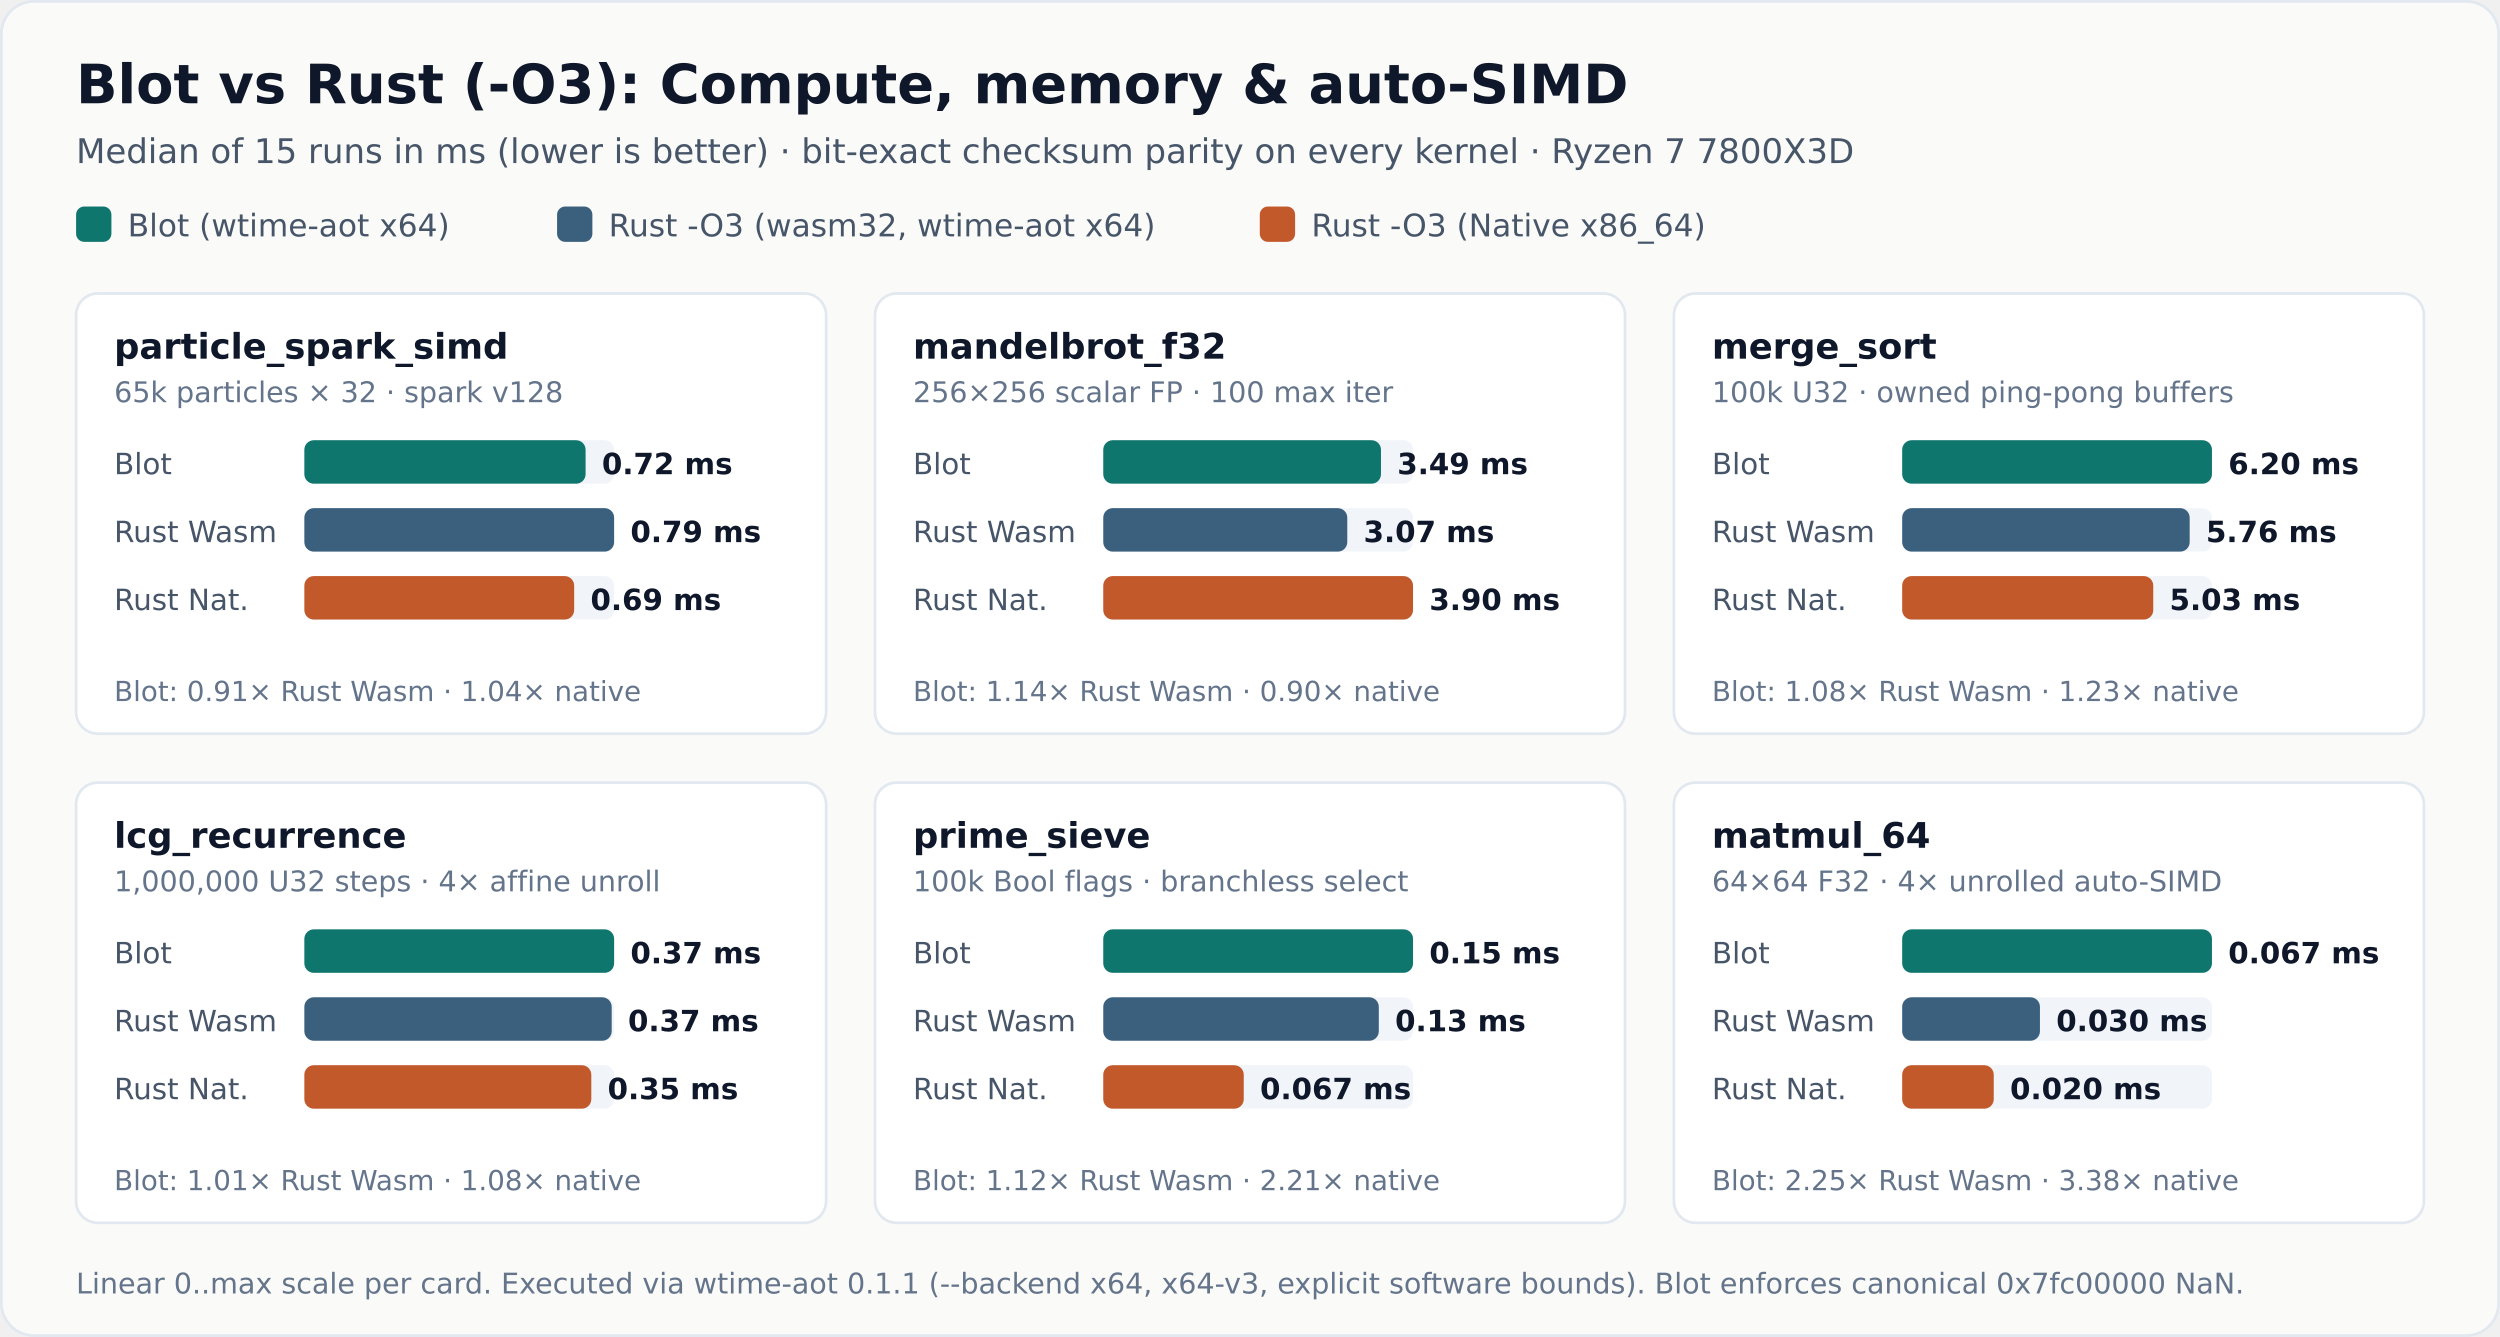
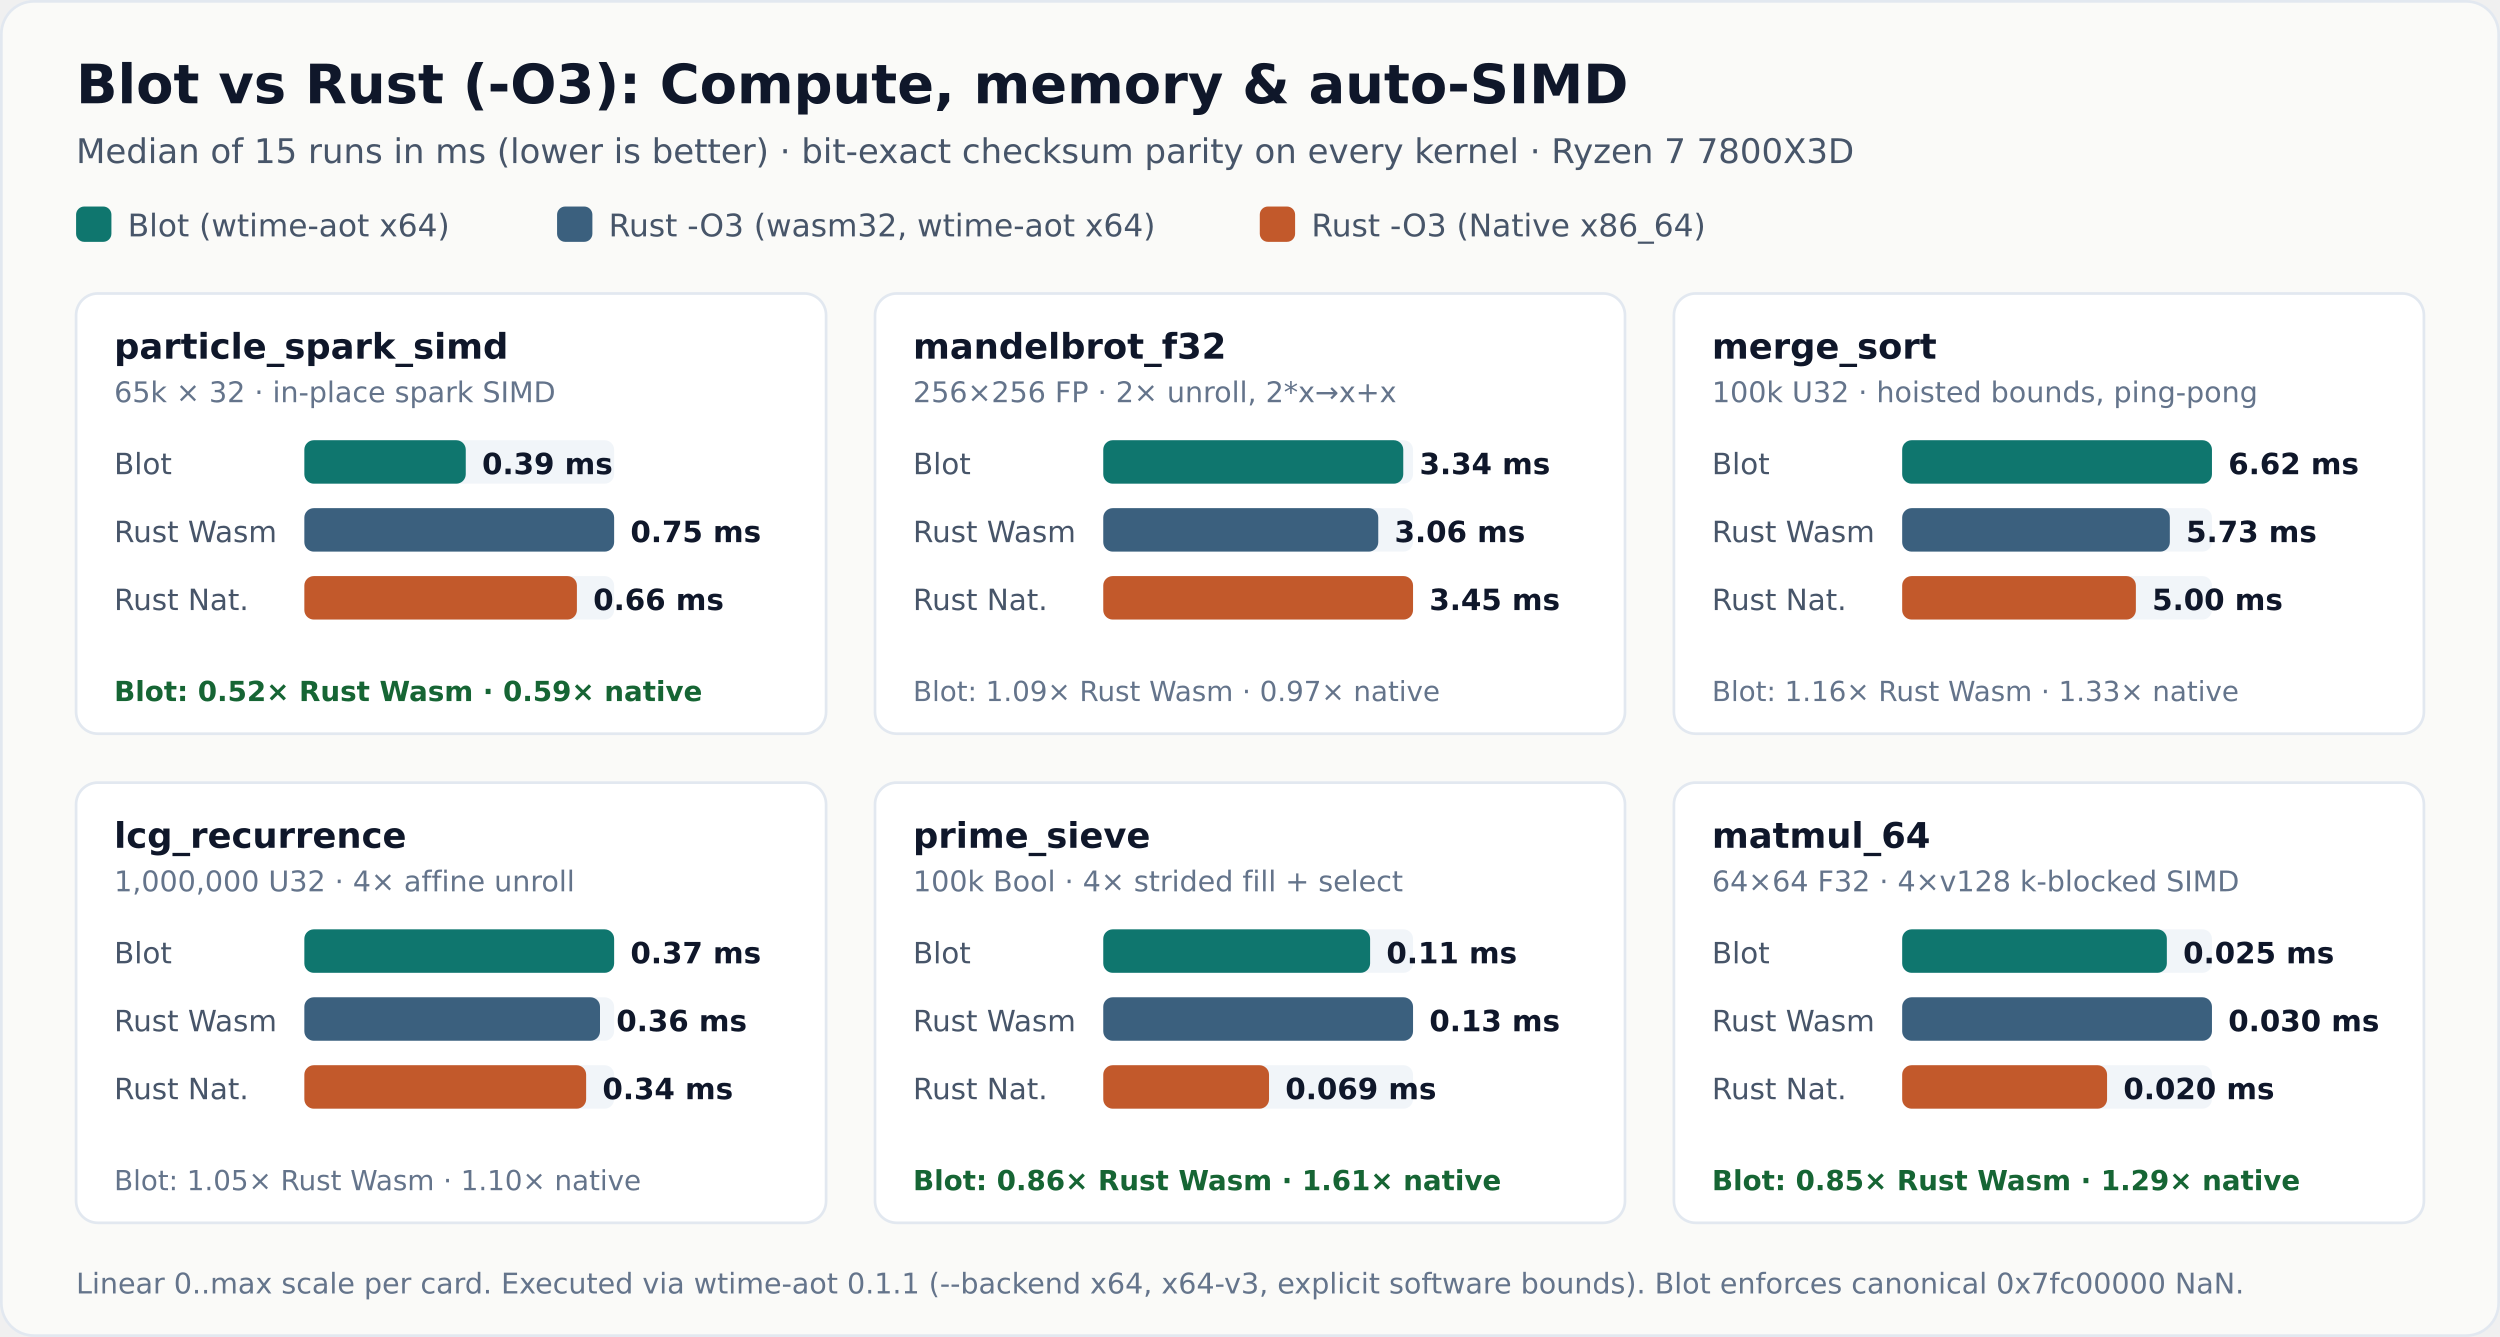
<svg xmlns="http://www.w3.org/2000/svg" width="920" height="492" viewBox="0 0 920 492" role="img" aria-label="Blot vs Rust -O3 compute, memory, and auto-SIMD benchmarks">
  <rect x="0.5" y="0.5" width="919" height="491" rx="12" fill="#fafaf8" stroke="#e2e8f0" />
  <text x="28.0" y="38.0" font-family="'DejaVu Sans', system-ui, -apple-system, 'Segoe UI', Helvetica, Arial, sans-serif" font-size="20" font-weight="700" fill="#0f172a" text-anchor="start">Blot vs Rust (-O3): Compute, memory &amp; auto-SIMD</text>
  <text x="28.0" y="60.0" font-family="'DejaVu Sans', system-ui, -apple-system, 'Segoe UI', Helvetica, Arial, sans-serif" font-size="12.5" font-weight="400" fill="#475569" text-anchor="start">Median of 15 runs in ms (lower is better) · bit-exact checksum parity on every kernel · Ryzen 7 7800X3D</text>
  <rect x="28.0" y="76.0" width="13" height="13" rx="3" fill="#0f766e" />
  <text x="47.0" y="87.0" font-family="'DejaVu Sans', system-ui, -apple-system, 'Segoe UI', Helvetica, Arial, sans-serif" font-size="11.5" font-weight="500" fill="#475569">Blot (wtime-aot x64)</text>
  <rect x="205.0" y="76.0" width="13" height="13" rx="3" fill="#3b607e" />
  <text x="224.0" y="87.0" font-family="'DejaVu Sans', system-ui, -apple-system, 'Segoe UI', Helvetica, Arial, sans-serif" font-size="11.5" font-weight="500" fill="#475569">Rust -O3 (wasm32, wtime-aot x64)</text>
  <rect x="463.6" y="76.0" width="13" height="13" rx="3" fill="#c2592b" />
  <text x="482.6" y="87.0" font-family="'DejaVu Sans', system-ui, -apple-system, 'Segoe UI', Helvetica, Arial, sans-serif" font-size="11.5" font-weight="500" fill="#475569">Rust -O3 (Native x86_64)</text>
  <rect x="28" y="108" width="276" height="162" rx="8" fill="#ffffff" stroke="#e2e8f0" />
  <text x="42.0" y="132.0" font-family="'DejaVu Sans', system-ui, -apple-system, 'Segoe UI', Helvetica, Arial, sans-serif" font-size="13" font-weight="700" fill="#0f172a" text-anchor="start">particle_spark_simd</text>
-   <text x="42.0" y="148.0" font-family="'DejaVu Sans', system-ui, -apple-system, 'Segoe UI', Helvetica, Arial, sans-serif" font-size="10.5" font-weight="400" fill="#64748b" text-anchor="start">65k particles × 32 · spark v128</text>
+   <text x="42.0" y="148.0" font-family="'DejaVu Sans', system-ui, -apple-system, 'Segoe UI', Helvetica, Arial, sans-serif" font-size="10.5" font-weight="400" fill="#64748b" text-anchor="start">65k × 32 · in-place spark SIMD</text>
  <text x="42.0" y="174.5" font-family="'DejaVu Sans', system-ui, -apple-system, 'Segoe UI', Helvetica, Arial, sans-serif" font-size="10.8" font-weight="500" fill="#475569" text-anchor="start">Blot</text>
  <rect x="112.0" y="162.0" width="114.0" height="16" rx="3.5" fill="#f1f5f9" />
-   <rect x="112.0" y="162.0" width="103.5" height="16" rx="3.5" fill="#0f766e" />
-   <text x="221.5" y="174.5" font-family="'DejaVu Sans', system-ui, -apple-system, 'Segoe UI', Helvetica, Arial, sans-serif" font-size="10.8" font-weight="600" fill="#0f172a" text-anchor="start">0.72 ms</text>
+   <rect x="112.0" y="162.0" width="59.4" height="16" rx="3.5" fill="#0f766e" />
+   <text x="177.4" y="174.5" font-family="'DejaVu Sans', system-ui, -apple-system, 'Segoe UI', Helvetica, Arial, sans-serif" font-size="10.8" font-weight="600" fill="#0f172a" text-anchor="start">0.39 ms</text>
  <text x="42.0" y="199.5" font-family="'DejaVu Sans', system-ui, -apple-system, 'Segoe UI', Helvetica, Arial, sans-serif" font-size="10.8" font-weight="500" fill="#475569" text-anchor="start">Rust Wasm</text>
  <rect x="112.0" y="187.0" width="114.0" height="16" rx="3.5" fill="#f1f5f9" />
  <rect x="112.0" y="187.0" width="114.0" height="16" rx="3.5" fill="#3b607e" />
-   <text x="232.0" y="199.5" font-family="'DejaVu Sans', system-ui, -apple-system, 'Segoe UI', Helvetica, Arial, sans-serif" font-size="10.8" font-weight="600" fill="#0f172a" text-anchor="start">0.79 ms</text>
+   <text x="232.0" y="199.5" font-family="'DejaVu Sans', system-ui, -apple-system, 'Segoe UI', Helvetica, Arial, sans-serif" font-size="10.8" font-weight="600" fill="#0f172a" text-anchor="start">0.75 ms</text>
  <text x="42.0" y="224.5" font-family="'DejaVu Sans', system-ui, -apple-system, 'Segoe UI', Helvetica, Arial, sans-serif" font-size="10.8" font-weight="500" fill="#475569" text-anchor="start">Rust Nat.</text>
  <rect x="112.0" y="212.0" width="114.0" height="16" rx="3.5" fill="#f1f5f9" />
-   <rect x="112.0" y="212.0" width="99.3" height="16" rx="3.5" fill="#c2592b" />
-   <text x="217.3" y="224.5" font-family="'DejaVu Sans', system-ui, -apple-system, 'Segoe UI', Helvetica, Arial, sans-serif" font-size="10.8" font-weight="600" fill="#0f172a" text-anchor="start">0.69 ms</text>
-   <text x="42.0" y="258.0" font-family="'DejaVu Sans', system-ui, -apple-system, 'Segoe UI', Helvetica, Arial, sans-serif" font-size="10.2" font-weight="500" fill="#64748b" text-anchor="start">Blot: 0.91× Rust Wasm · 1.04× native</text>
+   <rect x="112.0" y="212.0" width="100.3" height="16" rx="3.5" fill="#c2592b" />
+   <text x="218.3" y="224.5" font-family="'DejaVu Sans', system-ui, -apple-system, 'Segoe UI', Helvetica, Arial, sans-serif" font-size="10.8" font-weight="600" fill="#0f172a" text-anchor="start">0.66 ms</text>
+   <text x="42.0" y="258.0" font-family="'DejaVu Sans', system-ui, -apple-system, 'Segoe UI', Helvetica, Arial, sans-serif" font-size="10.2" font-weight="600" fill="#166534" text-anchor="start">Blot: 0.52× Rust Wasm · 0.59× native</text>
  <rect x="322" y="108" width="276" height="162" rx="8" fill="#ffffff" stroke="#e2e8f0" />
  <text x="336.0" y="132.0" font-family="'DejaVu Sans', system-ui, -apple-system, 'Segoe UI', Helvetica, Arial, sans-serif" font-size="13" font-weight="700" fill="#0f172a" text-anchor="start">mandelbrot_f32</text>
-   <text x="336.0" y="148.0" font-family="'DejaVu Sans', system-ui, -apple-system, 'Segoe UI', Helvetica, Arial, sans-serif" font-size="10.5" font-weight="400" fill="#64748b" text-anchor="start">256×256 scalar FP · 100 max iter</text>
+   <text x="336.0" y="148.0" font-family="'DejaVu Sans', system-ui, -apple-system, 'Segoe UI', Helvetica, Arial, sans-serif" font-size="10.5" font-weight="400" fill="#64748b" text-anchor="start">256×256 FP · 2× unroll, 2*x→x+x</text>
  <text x="336.0" y="174.5" font-family="'DejaVu Sans', system-ui, -apple-system, 'Segoe UI', Helvetica, Arial, sans-serif" font-size="10.8" font-weight="500" fill="#475569" text-anchor="start">Blot</text>
  <rect x="406.0" y="162.0" width="114.0" height="16" rx="3.5" fill="#f1f5f9" />
-   <rect x="406.0" y="162.0" width="102.2" height="16" rx="3.5" fill="#0f766e" />
-   <text x="514.2" y="174.5" font-family="'DejaVu Sans', system-ui, -apple-system, 'Segoe UI', Helvetica, Arial, sans-serif" font-size="10.8" font-weight="600" fill="#0f172a" text-anchor="start">3.49 ms</text>
+   <rect x="406.0" y="162.0" width="110.4" height="16" rx="3.5" fill="#0f766e" />
+   <text x="522.4" y="174.5" font-family="'DejaVu Sans', system-ui, -apple-system, 'Segoe UI', Helvetica, Arial, sans-serif" font-size="10.8" font-weight="600" fill="#0f172a" text-anchor="start">3.34 ms</text>
  <text x="336.0" y="199.5" font-family="'DejaVu Sans', system-ui, -apple-system, 'Segoe UI', Helvetica, Arial, sans-serif" font-size="10.8" font-weight="500" fill="#475569" text-anchor="start">Rust Wasm</text>
  <rect x="406.0" y="187.0" width="114.0" height="16" rx="3.5" fill="#f1f5f9" />
-   <rect x="406.0" y="187.0" width="89.8" height="16" rx="3.5" fill="#3b607e" />
-   <text x="501.8" y="199.5" font-family="'DejaVu Sans', system-ui, -apple-system, 'Segoe UI', Helvetica, Arial, sans-serif" font-size="10.8" font-weight="600" fill="#0f172a" text-anchor="start">3.07 ms</text>
+   <rect x="406.0" y="187.0" width="101.2" height="16" rx="3.5" fill="#3b607e" />
+   <text x="513.2" y="199.5" font-family="'DejaVu Sans', system-ui, -apple-system, 'Segoe UI', Helvetica, Arial, sans-serif" font-size="10.8" font-weight="600" fill="#0f172a" text-anchor="start">3.06 ms</text>
  <text x="336.0" y="224.5" font-family="'DejaVu Sans', system-ui, -apple-system, 'Segoe UI', Helvetica, Arial, sans-serif" font-size="10.8" font-weight="500" fill="#475569" text-anchor="start">Rust Nat.</text>
  <rect x="406.0" y="212.0" width="114.0" height="16" rx="3.5" fill="#f1f5f9" />
  <rect x="406.0" y="212.0" width="114.0" height="16" rx="3.5" fill="#c2592b" />
-   <text x="526.0" y="224.5" font-family="'DejaVu Sans', system-ui, -apple-system, 'Segoe UI', Helvetica, Arial, sans-serif" font-size="10.8" font-weight="600" fill="#0f172a" text-anchor="start">3.90 ms</text>
-   <text x="336.0" y="258.0" font-family="'DejaVu Sans', system-ui, -apple-system, 'Segoe UI', Helvetica, Arial, sans-serif" font-size="10.2" font-weight="500" fill="#64748b" text-anchor="start">Blot: 1.14× Rust Wasm · 0.90× native</text>
+   <text x="526.0" y="224.5" font-family="'DejaVu Sans', system-ui, -apple-system, 'Segoe UI', Helvetica, Arial, sans-serif" font-size="10.8" font-weight="600" fill="#0f172a" text-anchor="start">3.45 ms</text>
+   <text x="336.0" y="258.0" font-family="'DejaVu Sans', system-ui, -apple-system, 'Segoe UI', Helvetica, Arial, sans-serif" font-size="10.2" font-weight="500" fill="#64748b" text-anchor="start">Blot: 1.09× Rust Wasm · 0.97× native</text>
  <rect x="616" y="108" width="276" height="162" rx="8" fill="#ffffff" stroke="#e2e8f0" />
  <text x="630.0" y="132.0" font-family="'DejaVu Sans', system-ui, -apple-system, 'Segoe UI', Helvetica, Arial, sans-serif" font-size="13" font-weight="700" fill="#0f172a" text-anchor="start">merge_sort</text>
-   <text x="630.0" y="148.0" font-family="'DejaVu Sans', system-ui, -apple-system, 'Segoe UI', Helvetica, Arial, sans-serif" font-size="10.5" font-weight="400" fill="#64748b" text-anchor="start">100k U32 · owned ping-pong buffers</text>
+   <text x="630.0" y="148.0" font-family="'DejaVu Sans', system-ui, -apple-system, 'Segoe UI', Helvetica, Arial, sans-serif" font-size="10.5" font-weight="400" fill="#64748b" text-anchor="start">100k U32 · hoisted bounds, ping-pong</text>
  <text x="630.0" y="174.5" font-family="'DejaVu Sans', system-ui, -apple-system, 'Segoe UI', Helvetica, Arial, sans-serif" font-size="10.8" font-weight="500" fill="#475569" text-anchor="start">Blot</text>
  <rect x="700.0" y="162.0" width="114.0" height="16" rx="3.5" fill="#f1f5f9" />
  <rect x="700.0" y="162.0" width="114.0" height="16" rx="3.5" fill="#0f766e" />
-   <text x="820.0" y="174.5" font-family="'DejaVu Sans', system-ui, -apple-system, 'Segoe UI', Helvetica, Arial, sans-serif" font-size="10.8" font-weight="600" fill="#0f172a" text-anchor="start">6.20 ms</text>
+   <text x="820.0" y="174.5" font-family="'DejaVu Sans', system-ui, -apple-system, 'Segoe UI', Helvetica, Arial, sans-serif" font-size="10.8" font-weight="600" fill="#0f172a" text-anchor="start">6.62 ms</text>
  <text x="630.0" y="199.5" font-family="'DejaVu Sans', system-ui, -apple-system, 'Segoe UI', Helvetica, Arial, sans-serif" font-size="10.8" font-weight="500" fill="#475569" text-anchor="start">Rust Wasm</text>
  <rect x="700.0" y="187.0" width="114.0" height="16" rx="3.5" fill="#f1f5f9" />
-   <rect x="700.0" y="187.0" width="105.8" height="16" rx="3.5" fill="#3b607e" />
-   <text x="811.8" y="199.5" font-family="'DejaVu Sans', system-ui, -apple-system, 'Segoe UI', Helvetica, Arial, sans-serif" font-size="10.8" font-weight="600" fill="#0f172a" text-anchor="start">5.76 ms</text>
+   <rect x="700.0" y="187.0" width="98.5" height="16" rx="3.5" fill="#3b607e" />
+   <text x="804.5" y="199.5" font-family="'DejaVu Sans', system-ui, -apple-system, 'Segoe UI', Helvetica, Arial, sans-serif" font-size="10.8" font-weight="600" fill="#0f172a" text-anchor="start">5.73 ms</text>
  <text x="630.0" y="224.5" font-family="'DejaVu Sans', system-ui, -apple-system, 'Segoe UI', Helvetica, Arial, sans-serif" font-size="10.8" font-weight="500" fill="#475569" text-anchor="start">Rust Nat.</text>
  <rect x="700.0" y="212.0" width="114.0" height="16" rx="3.5" fill="#f1f5f9" />
-   <rect x="700.0" y="212.0" width="92.4" height="16" rx="3.5" fill="#c2592b" />
-   <text x="798.4" y="224.5" font-family="'DejaVu Sans', system-ui, -apple-system, 'Segoe UI', Helvetica, Arial, sans-serif" font-size="10.8" font-weight="600" fill="#0f172a" text-anchor="start">5.03 ms</text>
-   <text x="630.0" y="258.0" font-family="'DejaVu Sans', system-ui, -apple-system, 'Segoe UI', Helvetica, Arial, sans-serif" font-size="10.2" font-weight="500" fill="#64748b" text-anchor="start">Blot: 1.08× Rust Wasm · 1.23× native</text>
+   <rect x="700.0" y="212.0" width="86.0" height="16" rx="3.5" fill="#c2592b" />
+   <text x="792.0" y="224.5" font-family="'DejaVu Sans', system-ui, -apple-system, 'Segoe UI', Helvetica, Arial, sans-serif" font-size="10.8" font-weight="600" fill="#0f172a" text-anchor="start">5.00 ms</text>
+   <text x="630.0" y="258.0" font-family="'DejaVu Sans', system-ui, -apple-system, 'Segoe UI', Helvetica, Arial, sans-serif" font-size="10.2" font-weight="500" fill="#64748b" text-anchor="start">Blot: 1.16× Rust Wasm · 1.33× native</text>
  <rect x="28" y="288" width="276" height="162" rx="8" fill="#ffffff" stroke="#e2e8f0" />
  <text x="42.0" y="312.0" font-family="'DejaVu Sans', system-ui, -apple-system, 'Segoe UI', Helvetica, Arial, sans-serif" font-size="13" font-weight="700" fill="#0f172a" text-anchor="start">lcg_recurrence</text>
-   <text x="42.0" y="328.0" font-family="'DejaVu Sans', system-ui, -apple-system, 'Segoe UI', Helvetica, Arial, sans-serif" font-size="10.5" font-weight="400" fill="#64748b" text-anchor="start">1,000,000 U32 steps · 4× affine unroll</text>
+   <text x="42.0" y="328.0" font-family="'DejaVu Sans', system-ui, -apple-system, 'Segoe UI', Helvetica, Arial, sans-serif" font-size="10.5" font-weight="400" fill="#64748b" text-anchor="start">1,000,000 U32 · 4× affine unroll</text>
  <text x="42.0" y="354.5" font-family="'DejaVu Sans', system-ui, -apple-system, 'Segoe UI', Helvetica, Arial, sans-serif" font-size="10.8" font-weight="500" fill="#475569" text-anchor="start">Blot</text>
  <rect x="112.0" y="342.0" width="114.0" height="16" rx="3.5" fill="#f1f5f9" />
  <rect x="112.0" y="342.0" width="114.0" height="16" rx="3.5" fill="#0f766e" />
  <text x="232.0" y="354.5" font-family="'DejaVu Sans', system-ui, -apple-system, 'Segoe UI', Helvetica, Arial, sans-serif" font-size="10.8" font-weight="600" fill="#0f172a" text-anchor="start">0.37 ms</text>
  <text x="42.0" y="379.5" font-family="'DejaVu Sans', system-ui, -apple-system, 'Segoe UI', Helvetica, Arial, sans-serif" font-size="10.8" font-weight="500" fill="#475569" text-anchor="start">Rust Wasm</text>
  <rect x="112.0" y="367.0" width="114.0" height="16" rx="3.5" fill="#f1f5f9" />
-   <rect x="112.0" y="367.0" width="113.1" height="16" rx="3.5" fill="#3b607e" />
-   <text x="231.1" y="379.5" font-family="'DejaVu Sans', system-ui, -apple-system, 'Segoe UI', Helvetica, Arial, sans-serif" font-size="10.8" font-weight="600" fill="#0f172a" text-anchor="start">0.37 ms</text>
+   <rect x="112.0" y="367.0" width="108.8" height="16" rx="3.5" fill="#3b607e" />
+   <text x="226.8" y="379.5" font-family="'DejaVu Sans', system-ui, -apple-system, 'Segoe UI', Helvetica, Arial, sans-serif" font-size="10.8" font-weight="600" fill="#0f172a" text-anchor="start">0.36 ms</text>
  <text x="42.0" y="404.5" font-family="'DejaVu Sans', system-ui, -apple-system, 'Segoe UI', Helvetica, Arial, sans-serif" font-size="10.8" font-weight="500" fill="#475569" text-anchor="start">Rust Nat.</text>
  <rect x="112.0" y="392.0" width="114.0" height="16" rx="3.5" fill="#f1f5f9" />
-   <rect x="112.0" y="392.0" width="105.6" height="16" rx="3.5" fill="#c2592b" />
-   <text x="223.6" y="404.5" font-family="'DejaVu Sans', system-ui, -apple-system, 'Segoe UI', Helvetica, Arial, sans-serif" font-size="10.8" font-weight="600" fill="#0f172a" text-anchor="start">0.35 ms</text>
-   <text x="42.0" y="438.0" font-family="'DejaVu Sans', system-ui, -apple-system, 'Segoe UI', Helvetica, Arial, sans-serif" font-size="10.2" font-weight="500" fill="#64748b" text-anchor="start">Blot: 1.01× Rust Wasm · 1.08× native</text>
+   <rect x="112.0" y="392.0" width="103.7" height="16" rx="3.5" fill="#c2592b" />
+   <text x="221.7" y="404.5" font-family="'DejaVu Sans', system-ui, -apple-system, 'Segoe UI', Helvetica, Arial, sans-serif" font-size="10.8" font-weight="600" fill="#0f172a" text-anchor="start">0.34 ms</text>
+   <text x="42.0" y="438.0" font-family="'DejaVu Sans', system-ui, -apple-system, 'Segoe UI', Helvetica, Arial, sans-serif" font-size="10.2" font-weight="500" fill="#64748b" text-anchor="start">Blot: 1.05× Rust Wasm · 1.10× native</text>
  <rect x="322" y="288" width="276" height="162" rx="8" fill="#ffffff" stroke="#e2e8f0" />
  <text x="336.0" y="312.0" font-family="'DejaVu Sans', system-ui, -apple-system, 'Segoe UI', Helvetica, Arial, sans-serif" font-size="13" font-weight="700" fill="#0f172a" text-anchor="start">prime_sieve</text>
-   <text x="336.0" y="328.0" font-family="'DejaVu Sans', system-ui, -apple-system, 'Segoe UI', Helvetica, Arial, sans-serif" font-size="10.5" font-weight="400" fill="#64748b" text-anchor="start">100k Bool flags · branchless select</text>
+   <text x="336.0" y="328.0" font-family="'DejaVu Sans', system-ui, -apple-system, 'Segoe UI', Helvetica, Arial, sans-serif" font-size="10.5" font-weight="400" fill="#64748b" text-anchor="start">100k Bool · 4× strided fill + select</text>
  <text x="336.0" y="354.5" font-family="'DejaVu Sans', system-ui, -apple-system, 'Segoe UI', Helvetica, Arial, sans-serif" font-size="10.8" font-weight="500" fill="#475569" text-anchor="start">Blot</text>
  <rect x="406.0" y="342.0" width="114.0" height="16" rx="3.5" fill="#f1f5f9" />
-   <rect x="406.0" y="342.0" width="114.0" height="16" rx="3.5" fill="#0f766e" />
-   <text x="526.0" y="354.5" font-family="'DejaVu Sans', system-ui, -apple-system, 'Segoe UI', Helvetica, Arial, sans-serif" font-size="10.8" font-weight="600" fill="#0f172a" text-anchor="start">0.15 ms</text>
+   <rect x="406.0" y="342.0" width="98.2" height="16" rx="3.5" fill="#0f766e" />
+   <text x="510.2" y="354.5" font-family="'DejaVu Sans', system-ui, -apple-system, 'Segoe UI', Helvetica, Arial, sans-serif" font-size="10.8" font-weight="600" fill="#0f172a" text-anchor="start">0.11 ms</text>
  <text x="336.0" y="379.5" font-family="'DejaVu Sans', system-ui, -apple-system, 'Segoe UI', Helvetica, Arial, sans-serif" font-size="10.8" font-weight="500" fill="#475569" text-anchor="start">Rust Wasm</text>
  <rect x="406.0" y="367.0" width="114.0" height="16" rx="3.5" fill="#f1f5f9" />
-   <rect x="406.0" y="367.0" width="101.4" height="16" rx="3.5" fill="#3b607e" />
-   <text x="513.4" y="379.5" font-family="'DejaVu Sans', system-ui, -apple-system, 'Segoe UI', Helvetica, Arial, sans-serif" font-size="10.8" font-weight="600" fill="#0f172a" text-anchor="start">0.13 ms</text>
+   <rect x="406.0" y="367.0" width="114.0" height="16" rx="3.5" fill="#3b607e" />
+   <text x="526.0" y="379.5" font-family="'DejaVu Sans', system-ui, -apple-system, 'Segoe UI', Helvetica, Arial, sans-serif" font-size="10.8" font-weight="600" fill="#0f172a" text-anchor="start">0.13 ms</text>
  <text x="336.0" y="404.5" font-family="'DejaVu Sans', system-ui, -apple-system, 'Segoe UI', Helvetica, Arial, sans-serif" font-size="10.8" font-weight="500" fill="#475569" text-anchor="start">Rust Nat.</text>
  <rect x="406.0" y="392.0" width="114.0" height="16" rx="3.5" fill="#f1f5f9" />
-   <rect x="406.0" y="392.0" width="51.7" height="16" rx="3.5" fill="#c2592b" />
-   <text x="463.7" y="404.5" font-family="'DejaVu Sans', system-ui, -apple-system, 'Segoe UI', Helvetica, Arial, sans-serif" font-size="10.8" font-weight="600" fill="#0f172a" text-anchor="start">0.067 ms</text>
-   <text x="336.0" y="438.0" font-family="'DejaVu Sans', system-ui, -apple-system, 'Segoe UI', Helvetica, Arial, sans-serif" font-size="10.2" font-weight="500" fill="#64748b" text-anchor="start">Blot: 1.12× Rust Wasm · 2.21× native</text>
+   <rect x="406.0" y="392.0" width="61.0" height="16" rx="3.5" fill="#c2592b" />
+   <text x="473.0" y="404.5" font-family="'DejaVu Sans', system-ui, -apple-system, 'Segoe UI', Helvetica, Arial, sans-serif" font-size="10.8" font-weight="600" fill="#0f172a" text-anchor="start">0.069 ms</text>
+   <text x="336.0" y="438.0" font-family="'DejaVu Sans', system-ui, -apple-system, 'Segoe UI', Helvetica, Arial, sans-serif" font-size="10.2" font-weight="600" fill="#166534" text-anchor="start">Blot: 0.86× Rust Wasm · 1.61× native</text>
  <rect x="616" y="288" width="276" height="162" rx="8" fill="#ffffff" stroke="#e2e8f0" />
  <text x="630.0" y="312.0" font-family="'DejaVu Sans', system-ui, -apple-system, 'Segoe UI', Helvetica, Arial, sans-serif" font-size="13" font-weight="700" fill="#0f172a" text-anchor="start">matmul_64</text>
-   <text x="630.0" y="328.0" font-family="'DejaVu Sans', system-ui, -apple-system, 'Segoe UI', Helvetica, Arial, sans-serif" font-size="10.5" font-weight="400" fill="#64748b" text-anchor="start">64×64 F32 · 4× unrolled auto-SIMD</text>
+   <text x="630.0" y="328.0" font-family="'DejaVu Sans', system-ui, -apple-system, 'Segoe UI', Helvetica, Arial, sans-serif" font-size="10.5" font-weight="400" fill="#64748b" text-anchor="start">64×64 F32 · 4×v128 k-blocked SIMD</text>
  <text x="630.0" y="354.5" font-family="'DejaVu Sans', system-ui, -apple-system, 'Segoe UI', Helvetica, Arial, sans-serif" font-size="10.8" font-weight="500" fill="#475569" text-anchor="start">Blot</text>
  <rect x="700.0" y="342.0" width="114.0" height="16" rx="3.5" fill="#f1f5f9" />
-   <rect x="700.0" y="342.0" width="114.0" height="16" rx="3.5" fill="#0f766e" />
-   <text x="820.0" y="354.5" font-family="'DejaVu Sans', system-ui, -apple-system, 'Segoe UI', Helvetica, Arial, sans-serif" font-size="10.8" font-weight="600" fill="#0f172a" text-anchor="start">0.067 ms</text>
+   <rect x="700.0" y="342.0" width="97.4" height="16" rx="3.5" fill="#0f766e" />
+   <text x="803.4" y="354.5" font-family="'DejaVu Sans', system-ui, -apple-system, 'Segoe UI', Helvetica, Arial, sans-serif" font-size="10.8" font-weight="600" fill="#0f172a" text-anchor="start">0.025 ms</text>
  <text x="630.0" y="379.5" font-family="'DejaVu Sans', system-ui, -apple-system, 'Segoe UI', Helvetica, Arial, sans-serif" font-size="10.8" font-weight="500" fill="#475569" text-anchor="start">Rust Wasm</text>
  <rect x="700.0" y="367.0" width="114.0" height="16" rx="3.5" fill="#f1f5f9" />
-   <rect x="700.0" y="367.0" width="50.7" height="16" rx="3.5" fill="#3b607e" />
-   <text x="756.7" y="379.5" font-family="'DejaVu Sans', system-ui, -apple-system, 'Segoe UI', Helvetica, Arial, sans-serif" font-size="10.8" font-weight="600" fill="#0f172a" text-anchor="start">0.030 ms</text>
+   <rect x="700.0" y="367.0" width="114.0" height="16" rx="3.5" fill="#3b607e" />
+   <text x="820.0" y="379.5" font-family="'DejaVu Sans', system-ui, -apple-system, 'Segoe UI', Helvetica, Arial, sans-serif" font-size="10.8" font-weight="600" fill="#0f172a" text-anchor="start">0.030 ms</text>
  <text x="630.0" y="404.5" font-family="'DejaVu Sans', system-ui, -apple-system, 'Segoe UI', Helvetica, Arial, sans-serif" font-size="10.8" font-weight="500" fill="#475569" text-anchor="start">Rust Nat.</text>
  <rect x="700.0" y="392.0" width="114.0" height="16" rx="3.5" fill="#f1f5f9" />
-   <rect x="700.0" y="392.0" width="33.7" height="16" rx="3.5" fill="#c2592b" />
-   <text x="739.7" y="404.5" font-family="'DejaVu Sans', system-ui, -apple-system, 'Segoe UI', Helvetica, Arial, sans-serif" font-size="10.8" font-weight="600" fill="#0f172a" text-anchor="start">0.020 ms</text>
-   <text x="630.0" y="438.0" font-family="'DejaVu Sans', system-ui, -apple-system, 'Segoe UI', Helvetica, Arial, sans-serif" font-size="10.2" font-weight="500" fill="#64748b" text-anchor="start">Blot: 2.25× Rust Wasm · 3.38× native</text>
+   <rect x="700.0" y="392.0" width="75.4" height="16" rx="3.5" fill="#c2592b" />
+   <text x="781.4" y="404.5" font-family="'DejaVu Sans', system-ui, -apple-system, 'Segoe UI', Helvetica, Arial, sans-serif" font-size="10.8" font-weight="600" fill="#0f172a" text-anchor="start">0.020 ms</text>
+   <text x="630.0" y="438.0" font-family="'DejaVu Sans', system-ui, -apple-system, 'Segoe UI', Helvetica, Arial, sans-serif" font-size="10.2" font-weight="600" fill="#166534" text-anchor="start">Blot: 0.85× Rust Wasm · 1.29× native</text>
  <text x="28.0" y="476.0" font-family="'DejaVu Sans', system-ui, -apple-system, 'Segoe UI', Helvetica, Arial, sans-serif" font-size="10.5" font-weight="400" fill="#64748b" text-anchor="start">Linear 0..max scale per card. Executed via wtime-aot 0.1.1 (--backend x64, x64-v3, explicit software bounds). Blot enforces canonical 0x7fc00000 NaN.</text>
</svg>
